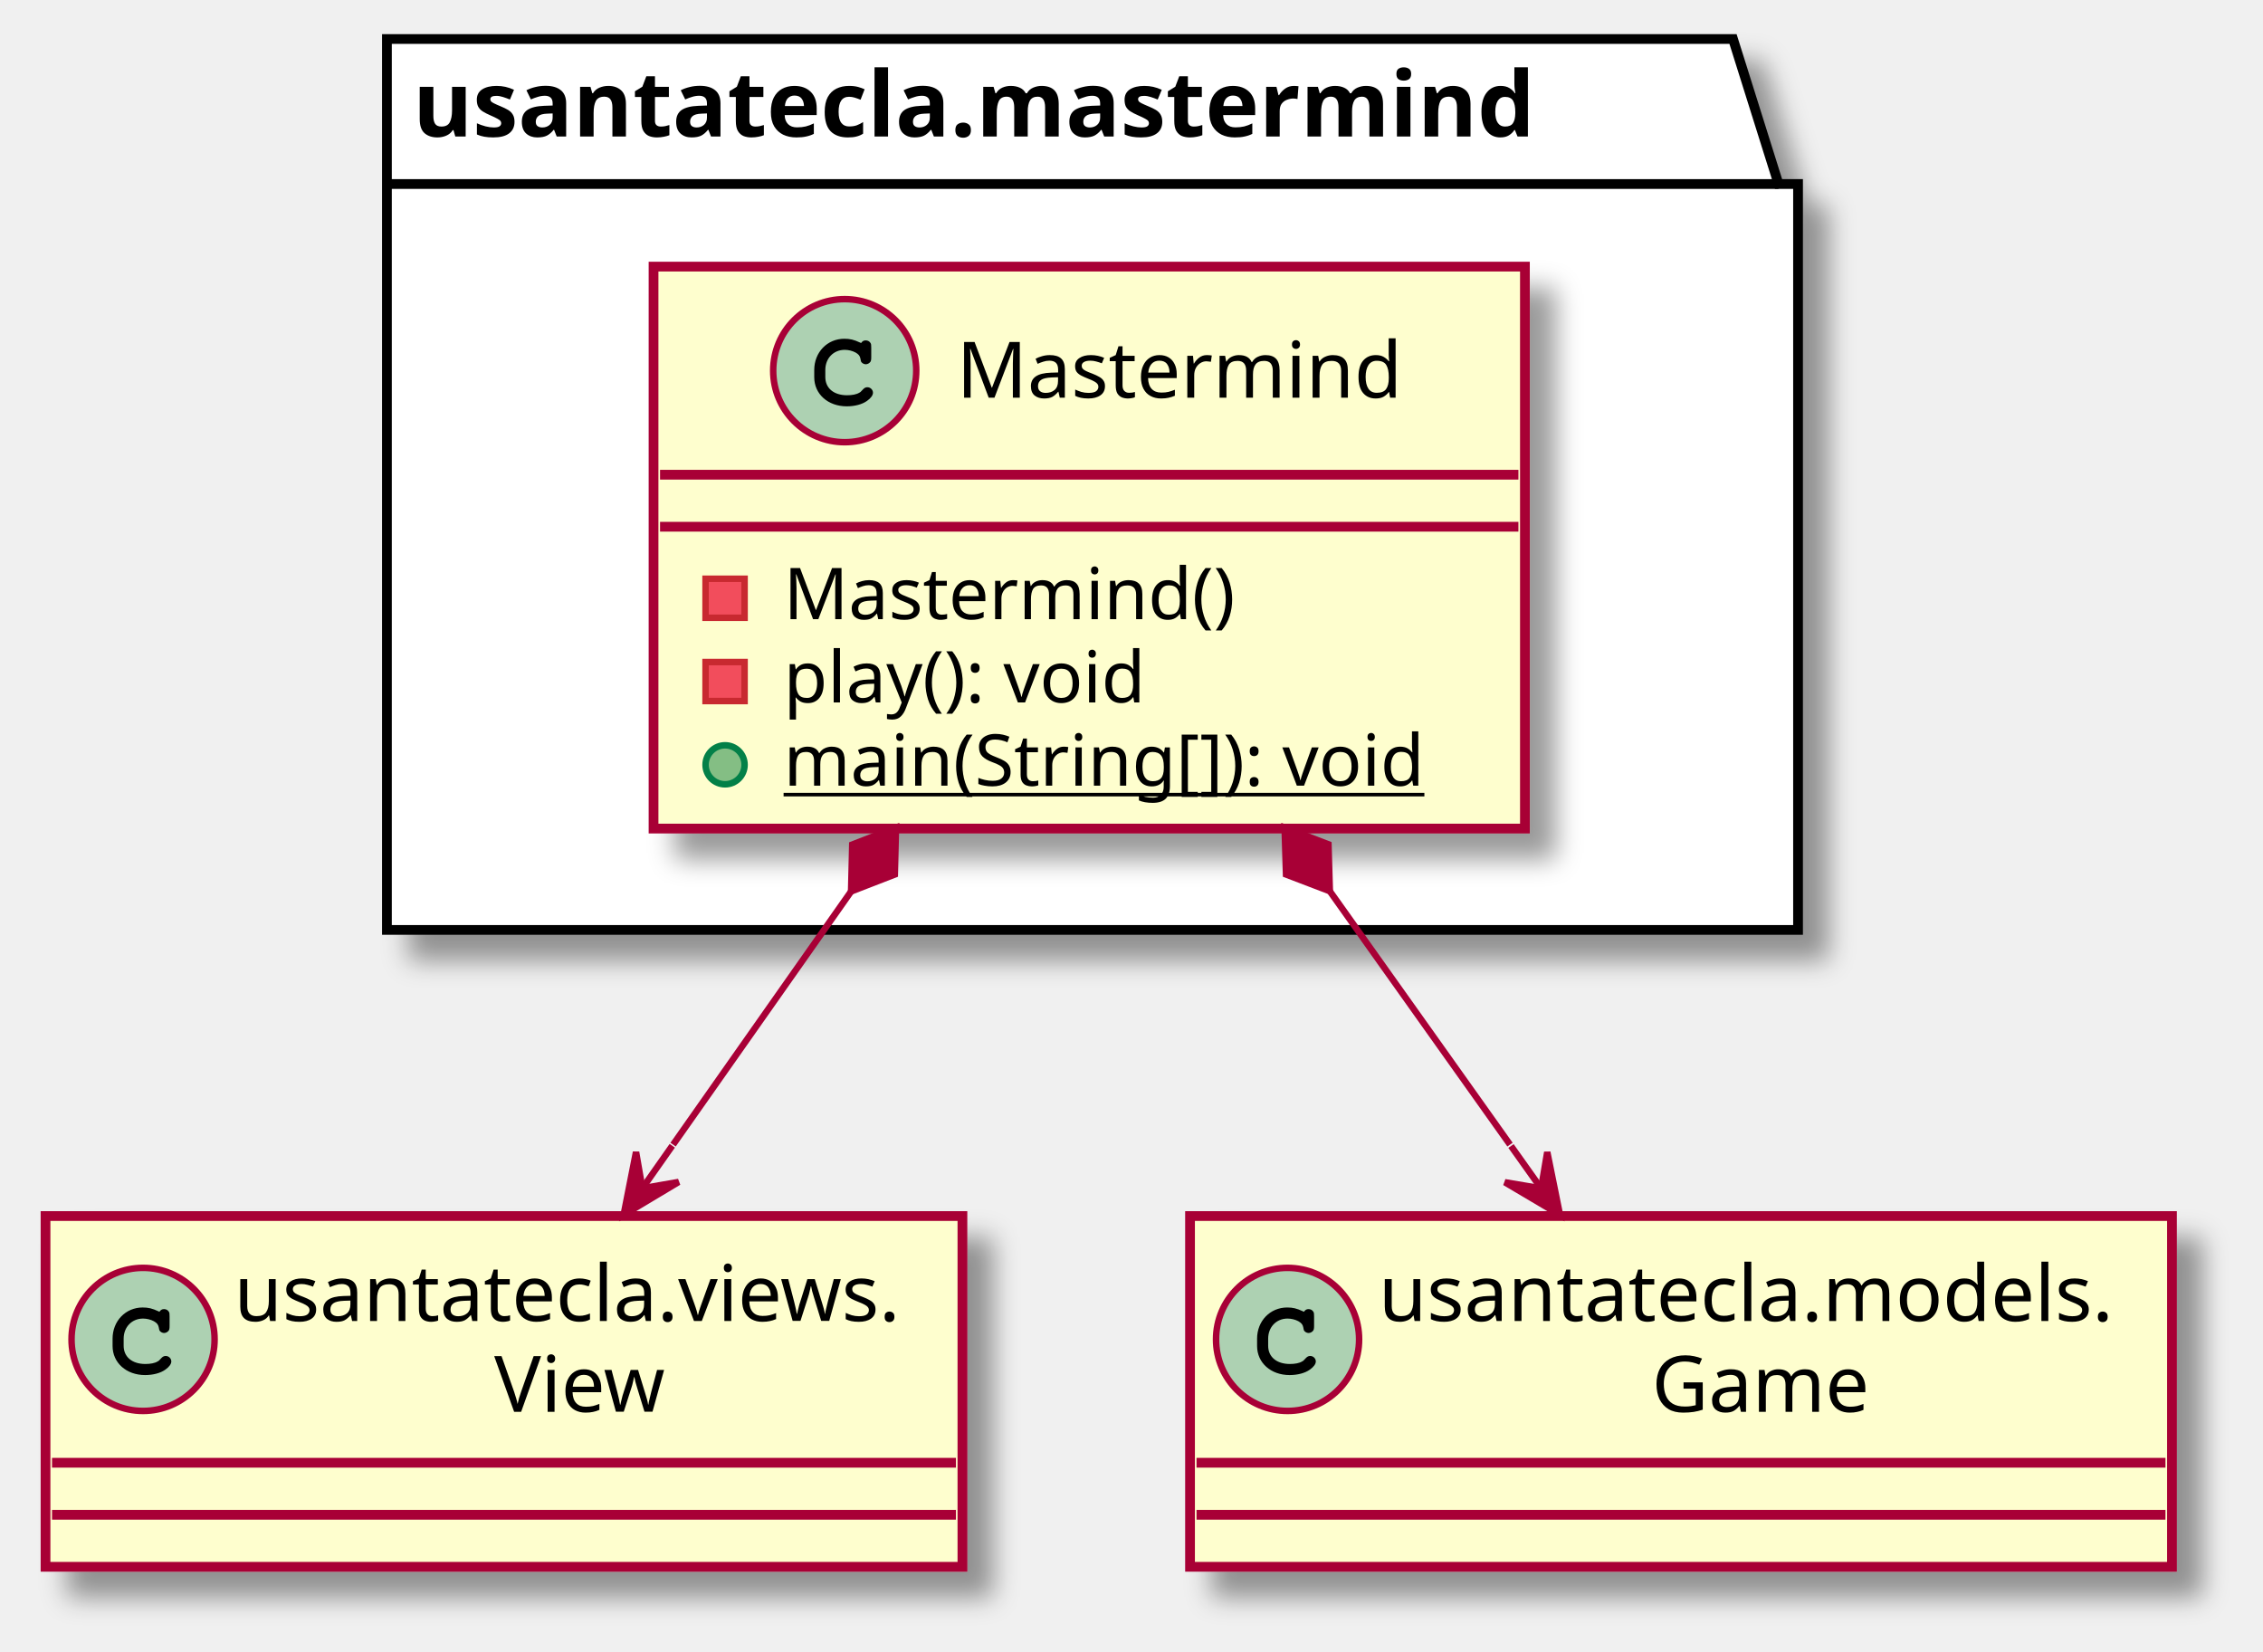
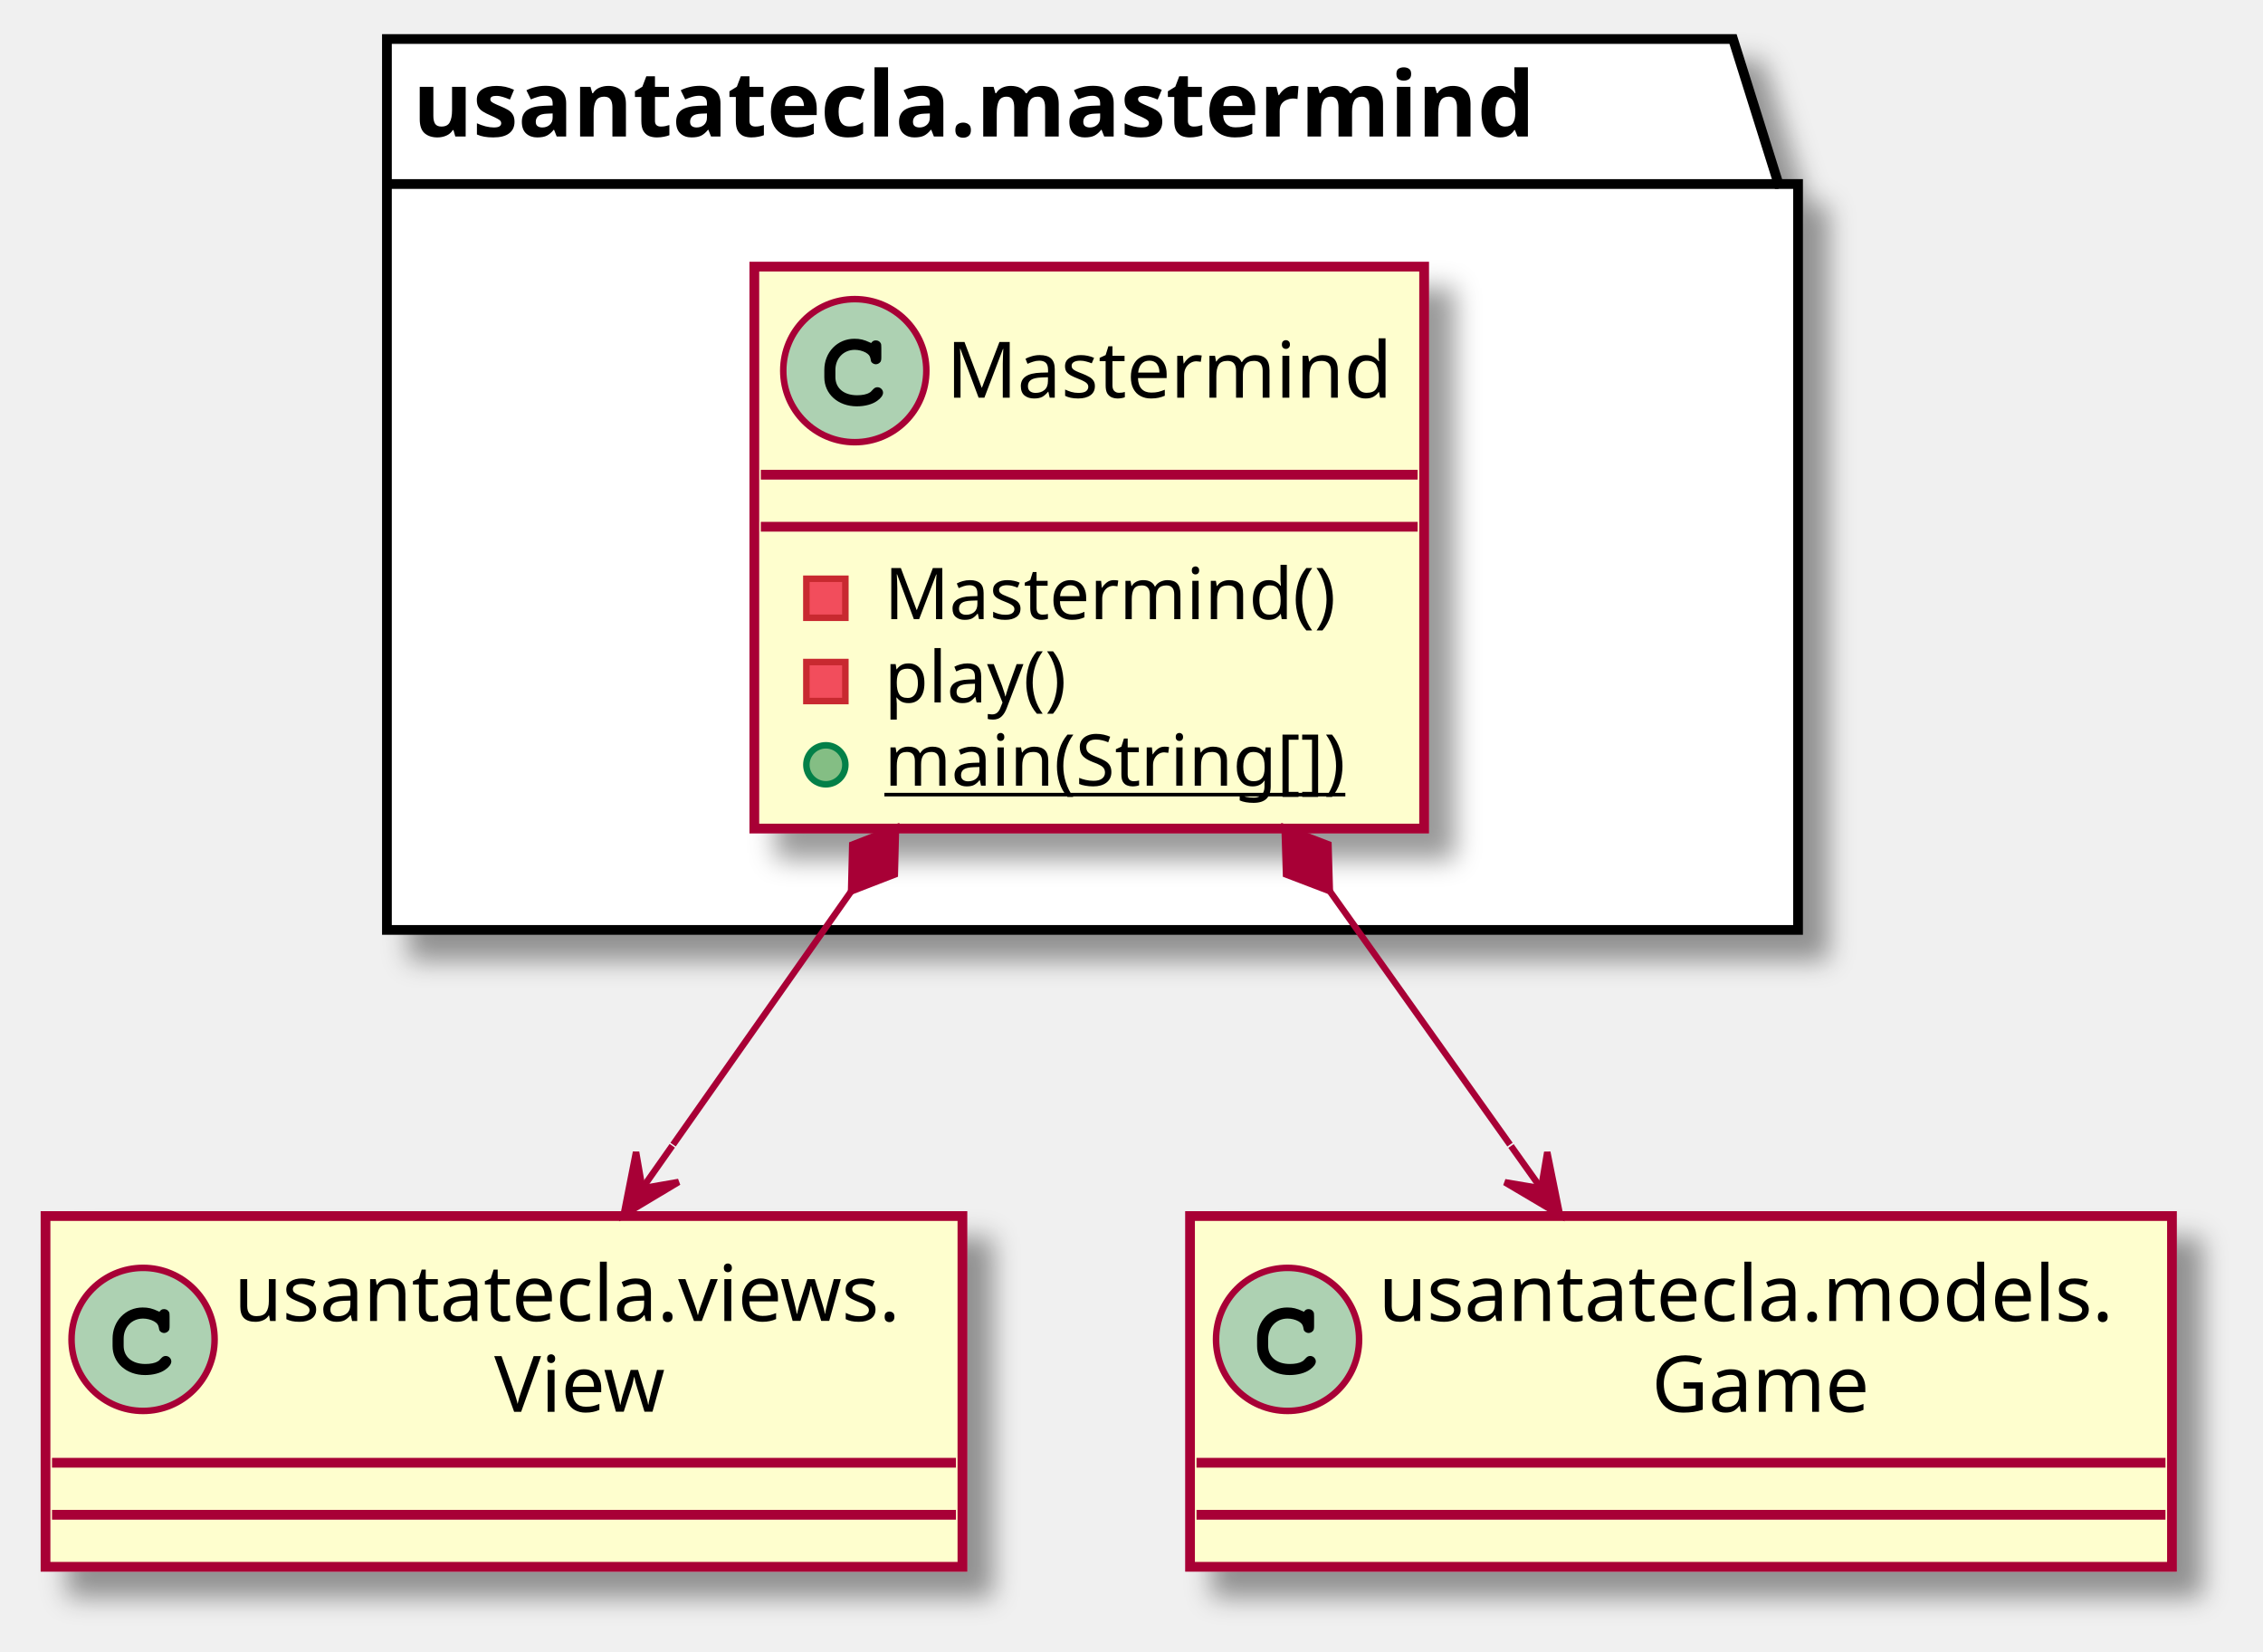
<svg xmlns="http://www.w3.org/2000/svg" contentScriptType="application/ecmascript" contentStyleType="text/css" height="254px" preserveAspectRatio="none" style="width:348px;height:254px;" version="1.1" viewBox="0 0 348 254" width="348px" zoomAndPan="magnify">
  <defs>
-     <filter height="300%" id="f1v6j7gqtzh8c2" width="300%" x="-1" y="-1">
+     <filter height="300%" id="f1ft9k3n42kl0y" width="300%" x="-1" y="-1">
      <feGaussianBlur result="blurOut" stdDeviation="2.0" />
      <feColorMatrix in="blurOut" result="blurOut2" type="matrix" values="0 0 0 0 0 0 0 0 0 0 0 0 0 0 0 0 0 0 .4 0" />
      <feOffset dx="4.0" dy="4.0" in="blurOut2" result="blurOut3" />
      <feBlend in="SourceGraphic" in2="blurOut3" mode="normal" />
    </filter>
  </defs>
  <g>
-     <polygon fill="#FFFFFF" filter="url(#f1v6j7gqtzh8c2)" points="59.5,6,266.5,6,273.5,28.297,276.5,28.297,276.5,143,59.5,143,59.5,6" style="stroke: #000000; stroke-width: 1.5;" />
-     <line style="stroke: #000000; stroke-width: 1.5;" x1="59.5" x2="273.5" y1="28.297" y2="28.297" />
+     <polygon fill="#FFFFFF" filter="url(#f1ft9k3n42kl0y)" points="59.5,6,266.5,6,273.5,28.297,276.5,28.297,276.5,143,59.5,143,59.5,6" style="stroke:#000000;stroke-width:1.5;" />
+     <line style="stroke:#000000;stroke-width:1.5;" x1="59.5" x2="273.5" y1="28.297" y2="28.297" />
    <text fill="#000000" font-family="sans-serif" font-size="14" font-weight="bold" lengthAdjust="spacingAndGlyphs" textLength="201" x="63.5" y="20.995">usantatecla.mastermind</text>
-     <rect codeLine="4" fill="#FEFECE" filter="url(#f1v6j7gqtzh8c2)" height="86.414" id="usantatecla.mastermind.Mastermind" style="stroke: #A80036; stroke-width: 1.5;" width="134" x="100.5" y="41" />
-     <ellipse cx="129.9" cy="57" fill="#ADD1B2" rx="11" ry="11" style="stroke: #A80036; stroke-width: 1.0;" />
-     <path d="M132.244,52.672 C131.306,52.234 130.713,52.094 129.838,52.094 C127.213,52.094 125.213,54.172 125.213,56.891 L125.213,58.016 C125.213,60.594 127.322,62.484 130.213,62.484 C131.431,62.484 132.588,62.188 133.338,61.641 C133.916,61.234 134.244,60.781 134.244,60.391 C134.244,59.938 133.853,59.547 133.384,59.547 C133.166,59.547 132.963,59.625 132.775,59.812 C132.322,60.297 132.322,60.297 132.134,60.391 C131.713,60.656 131.025,60.781 130.259,60.781 C128.213,60.781 126.916,59.688 126.916,57.984 L126.916,56.891 C126.916,55.109 128.166,53.797 129.9,53.797 C130.478,53.797 131.088,53.953 131.556,54.203 C132.041,54.484 132.213,54.703 132.306,55.109 C132.369,55.516 132.4,55.641 132.541,55.766 C132.681,55.906 132.916,56.016 133.134,56.016 C133.4,56.016 133.666,55.875 133.838,55.656 C133.947,55.5 133.978,55.312 133.978,54.891 L133.978,53.469 C133.978,53.031 133.963,52.906 133.869,52.75 C133.713,52.484 133.431,52.344 133.134,52.344 C132.838,52.344 132.634,52.438 132.416,52.75 L132.244,52.672 Z " fill="#000000" />
-     <text fill="#000000" font-family="sans-serif" font-size="12" lengthAdjust="spacingAndGlyphs" textLength="70" x="147.1" y="61.154">Mastermind</text>
-     <line style="stroke: #A80036; stroke-width: 1.5;" x1="101.5" x2="233.5" y1="73" y2="73" />
-     <line style="stroke: #A80036; stroke-width: 1.5;" x1="101.5" x2="233.5" y1="81" y2="81" />
-     <rect fill="#F24D5C" height="6" style="stroke: #C82930; stroke-width: 1.0;" width="6" x="108.5" y="89" />
-     <text fill="#000000" font-family="sans-serif" font-size="11" lengthAdjust="spacingAndGlyphs" textLength="74" x="120.5" y="95.21">Mastermind()</text>
-     <rect fill="#F24D5C" height="6" style="stroke: #C82930; stroke-width: 1.0;" width="6" x="108.5" y="101.805" />
-     <text fill="#000000" font-family="sans-serif" font-size="11" lengthAdjust="spacingAndGlyphs" textLength="63" x="120.5" y="108.015">play(): void</text>
-     <ellipse cx="111.5" cy="117.609" fill="#84BE84" rx="3" ry="3" style="stroke: #038048; stroke-width: 1.0;" />
-     <text fill="#000000" font-family="sans-serif" font-size="11" lengthAdjust="spacingAndGlyphs" text-decoration="underline" textLength="108" x="120.5" y="120.82">main(String[]): void</text>
-     <rect codeLine="1" fill="#FEFECE" filter="url(#f1v6j7gqtzh8c2)" height="53.938" id="View" style="stroke: #A80036; stroke-width: 1.5;" width="141" x="7" y="187" />
-     <ellipse cx="22" cy="205.969" fill="#ADD1B2" rx="11" ry="11" style="stroke: #A80036; stroke-width: 1.0;" />
+     <rect codeLine="4" fill="#FEFECE" filter="url(#f1ft9k3n42kl0y)" height="86.414" id="usantatecla.mastermind.Mastermind" style="stroke:#A80036;stroke-width:1.5;" width="103" x="116" y="41" />
+     <ellipse cx="131.45" cy="57" fill="#ADD1B2" rx="11" ry="11" style="stroke:#A80036;stroke-width:1.0;" />
+     <path d="M133.794,52.672 C132.856,52.234 132.262,52.094 131.387,52.094 C128.762,52.094 126.763,54.172 126.763,56.891 L126.763,58.016 C126.763,60.594 128.872,62.484 131.762,62.484 C132.981,62.484 134.137,62.188 134.887,61.641 C135.466,61.234 135.794,60.781 135.794,60.391 C135.794,59.938 135.403,59.547 134.934,59.547 C134.716,59.547 134.512,59.625 134.325,59.812 C133.872,60.297 133.872,60.297 133.684,60.391 C133.262,60.656 132.575,60.781 131.809,60.781 C129.762,60.781 128.466,59.688 128.466,57.984 L128.466,56.891 C128.466,55.109 129.716,53.797 131.45,53.797 C132.028,53.797 132.637,53.953 133.106,54.203 C133.591,54.484 133.762,54.703 133.856,55.109 C133.919,55.516 133.95,55.641 134.091,55.766 C134.231,55.906 134.466,56.016 134.684,56.016 C134.95,56.016 135.216,55.875 135.387,55.656 C135.497,55.5 135.528,55.312 135.528,54.891 L135.528,53.469 C135.528,53.031 135.512,52.906 135.419,52.75 C135.262,52.484 134.981,52.344 134.684,52.344 C134.387,52.344 134.184,52.438 133.966,52.75 L133.794,52.672 Z " fill="#000000" />
+     <text fill="#000000" font-family="sans-serif" font-size="12" lengthAdjust="spacingAndGlyphs" textLength="70" x="145.55" y="61.154">Mastermind</text>
+     <line style="stroke:#A80036;stroke-width:1.5;" x1="117" x2="218" y1="73" y2="73" />
+     <line style="stroke:#A80036;stroke-width:1.5;" x1="117" x2="218" y1="81" y2="81" />
+     <rect fill="#F24D5C" height="6" style="stroke:#C82930;stroke-width:1.0;" width="6" x="124" y="89" />
+     <text fill="#000000" font-family="sans-serif" font-size="11" lengthAdjust="spacingAndGlyphs" textLength="74" x="136" y="95.21">Mastermind()</text>
+     <rect fill="#F24D5C" height="6" style="stroke:#C82930;stroke-width:1.0;" width="6" x="124" y="101.805" />
+     <text fill="#000000" font-family="sans-serif" font-size="11" lengthAdjust="spacingAndGlyphs" textLength="32" x="136" y="108.015">play()</text>
+     <ellipse cx="127" cy="117.609" fill="#84BE84" rx="3" ry="3" style="stroke:#038048;stroke-width:1.0;" />
+     <text fill="#000000" font-family="sans-serif" font-size="11" lengthAdjust="spacingAndGlyphs" text-decoration="underline" textLength="77" x="136" y="120.82">main(String[])</text>
+     <rect codeLine="1" fill="#FEFECE" filter="url(#f1ft9k3n42kl0y)" height="53.938" id="View" style="stroke:#A80036;stroke-width:1.5;" width="141" x="7" y="187" />
+     <ellipse cx="22" cy="205.969" fill="#ADD1B2" rx="11" ry="11" style="stroke:#A80036;stroke-width:1.0;" />
    <path d="M24.344,201.641 C23.406,201.203 22.812,201.062 21.938,201.062 C19.312,201.062 17.312,203.141 17.312,205.859 L17.312,206.984 C17.312,209.562 19.422,211.453 22.312,211.453 C23.531,211.453 24.688,211.156 25.438,210.609 C26.016,210.203 26.344,209.75 26.344,209.359 C26.344,208.906 25.953,208.516 25.484,208.516 C25.266,208.516 25.062,208.594 24.875,208.781 C24.422,209.266 24.422,209.266 24.234,209.359 C23.812,209.625 23.125,209.75 22.359,209.75 C20.312,209.75 19.016,208.656 19.016,206.953 L19.016,205.859 C19.016,204.078 20.266,202.766 22,202.766 C22.578,202.766 23.188,202.922 23.656,203.172 C24.141,203.453 24.312,203.672 24.406,204.078 C24.469,204.484 24.5,204.609 24.641,204.734 C24.781,204.875 25.016,204.984 25.234,204.984 C25.5,204.984 25.766,204.844 25.938,204.625 C26.047,204.469 26.078,204.281 26.078,203.859 L26.078,202.438 C26.078,202 26.062,201.875 25.969,201.719 C25.812,201.453 25.531,201.312 25.234,201.312 C24.938,201.312 24.734,201.406 24.516,201.719 L24.344,201.641 Z " fill="#000000" />
    <text fill="#000000" font-family="sans-serif" font-size="12" lengthAdjust="spacingAndGlyphs" textLength="109" x="36" y="203.139">usantatecla.views.</text>
    <text fill="#000000" font-family="sans-serif" font-size="12" lengthAdjust="spacingAndGlyphs" textLength="29" x="76" y="217.107">View</text>
-     <line style="stroke: #A80036; stroke-width: 1.5;" x1="8" x2="147" y1="224.938" y2="224.938" />
-     <line style="stroke: #A80036; stroke-width: 1.5;" x1="8" x2="147" y1="232.938" y2="232.938" />
-     <rect codeLine="2" fill="#FEFECE" filter="url(#f1v6j7gqtzh8c2)" height="53.938" id="Game" style="stroke: #A80036; stroke-width: 1.5;" width="151" x="183" y="187" />
-     <ellipse cx="198" cy="205.969" fill="#ADD1B2" rx="11" ry="11" style="stroke: #A80036; stroke-width: 1.0;" />
+     <line style="stroke:#A80036;stroke-width:1.5;" x1="8" x2="147" y1="224.938" y2="224.938" />
+     <line style="stroke:#A80036;stroke-width:1.5;" x1="8" x2="147" y1="232.938" y2="232.938" />
+     <rect codeLine="2" fill="#FEFECE" filter="url(#f1ft9k3n42kl0y)" height="53.938" id="Game" style="stroke:#A80036;stroke-width:1.5;" width="151" x="183" y="187" />
+     <ellipse cx="198" cy="205.969" fill="#ADD1B2" rx="11" ry="11" style="stroke:#A80036;stroke-width:1.0;" />
    <path d="M200.344,201.641 C199.406,201.203 198.812,201.062 197.938,201.062 C195.312,201.062 193.312,203.141 193.312,205.859 L193.312,206.984 C193.312,209.562 195.422,211.453 198.312,211.453 C199.531,211.453 200.688,211.156 201.438,210.609 C202.016,210.203 202.344,209.75 202.344,209.359 C202.344,208.906 201.953,208.516 201.484,208.516 C201.266,208.516 201.062,208.594 200.875,208.781 C200.422,209.266 200.422,209.266 200.234,209.359 C199.812,209.625 199.125,209.75 198.359,209.75 C196.312,209.75 195.016,208.656 195.016,206.953 L195.016,205.859 C195.016,204.078 196.266,202.766 198,202.766 C198.578,202.766 199.188,202.922 199.656,203.172 C200.141,203.453 200.312,203.672 200.406,204.078 C200.469,204.484 200.5,204.609 200.641,204.734 C200.781,204.875 201.016,204.984 201.234,204.984 C201.5,204.984 201.766,204.844 201.938,204.625 C202.047,204.469 202.078,204.281 202.078,203.859 L202.078,202.438 C202.078,202 202.062,201.875 201.969,201.719 C201.812,201.453 201.531,201.312 201.234,201.312 C200.938,201.312 200.734,201.406 200.516,201.719 L200.344,201.641 Z " fill="#000000" />
    <text fill="#000000" font-family="sans-serif" font-size="12" lengthAdjust="spacingAndGlyphs" textLength="119" x="212" y="203.139">usantatecla.models.</text>
    <text fill="#000000" font-family="sans-serif" font-size="12" lengthAdjust="spacingAndGlyphs" textLength="35" x="254" y="217.107">Game</text>
-     <line style="stroke: #A80036; stroke-width: 1.5;" x1="184" x2="333" y1="224.938" y2="224.938" />
-     <line style="stroke: #A80036; stroke-width: 1.5;" x1="184" x2="333" y1="232.938" y2="232.938" />
-     <path codeLine="9" d="M130.879,137.083 C130.879,137.083 111.82,164.189 103.505,176.016 " fill="none" id="usantatecla.mastermind.Mastermind-View" style="stroke: #A80036; stroke-width: 1.0;" />
-     <polygon fill="#A80036" points="95.905,186.823,104.354,181.762,98.781,182.733,97.81,177.161,95.905,186.823" style="stroke: #A80036; stroke-width: 1.0;" />
-     <line style="stroke: #A80036; stroke-width: 1.0;" x1="98.781" x2="103.383" y1="182.733" y2="176.189" />
-     <polygon fill="#A80036" points="137.781,127.267,131.058,129.875,130.879,137.083,137.602,134.476,137.781,127.267" style="stroke: #A80036; stroke-width: 1.0;" />
-     <path codeLine="10" d="M204.501,137.048 C204.501,137.048 223.799,164.189 232.206,176.016 " fill="none" id="usantatecla.mastermind.Mastermind-Game" style="stroke: #A80036; stroke-width: 1.0;" />
-     <polygon fill="#A80036" points="239.89,186.823,237.935,177.171,236.993,182.748,231.415,181.806,239.89,186.823" style="stroke: #A80036; stroke-width: 1.0;" />
-     <line style="stroke: #A80036; stroke-width: 1.0;" x1="236.993" x2="232.357" y1="182.748" y2="176.228" />
-     <polygon fill="#A80036" points="197.549,127.267,197.765,134.475,204.501,137.048,204.285,129.84,197.549,127.267" style="stroke: #A80036; stroke-width: 1.0;" />
+     <line style="stroke:#A80036;stroke-width:1.5;" x1="184" x2="333" y1="224.938" y2="224.938" />
+     <line style="stroke:#A80036;stroke-width:1.5;" x1="184" x2="333" y1="232.938" y2="232.938" />
+     <path codeLine="9" d="M130.879,137.083 C130.879,137.083 111.82,164.189 103.505,176.016 " fill="none" id="usantatecla.mastermind.Mastermind-View" style="stroke:#A80036;stroke-width:1.0;" />
+     <polygon fill="#A80036" points="95.905,186.823,104.354,181.762,98.781,182.733,97.81,177.161,95.905,186.823" style="stroke:#A80036;stroke-width:1.0;" />
+     <line style="stroke:#A80036;stroke-width:1.0;" x1="98.781" x2="103.383" y1="182.733" y2="176.189" />
+     <polygon fill="#A80036" points="137.781,127.267,131.058,129.875,130.879,137.083,137.602,134.476,137.781,127.267" style="stroke:#A80036;stroke-width:1.0;" />
+     <path codeLine="10" d="M204.501,137.048 C204.501,137.048 223.799,164.189 232.206,176.016 " fill="none" id="usantatecla.mastermind.Mastermind-Game" style="stroke:#A80036;stroke-width:1.0;" />
+     <polygon fill="#A80036" points="239.89,186.823,237.935,177.171,236.993,182.748,231.415,181.806,239.89,186.823" style="stroke:#A80036;stroke-width:1.0;" />
+     <line style="stroke:#A80036;stroke-width:1.0;" x1="236.993" x2="232.357" y1="182.748" y2="176.228" />
+     <polygon fill="#A80036" points="197.549,127.267,197.765,134.475,204.501,137.048,204.285,129.84,197.549,127.267" style="stroke:#A80036;stroke-width:1.0;" />
  </g>
</svg>
